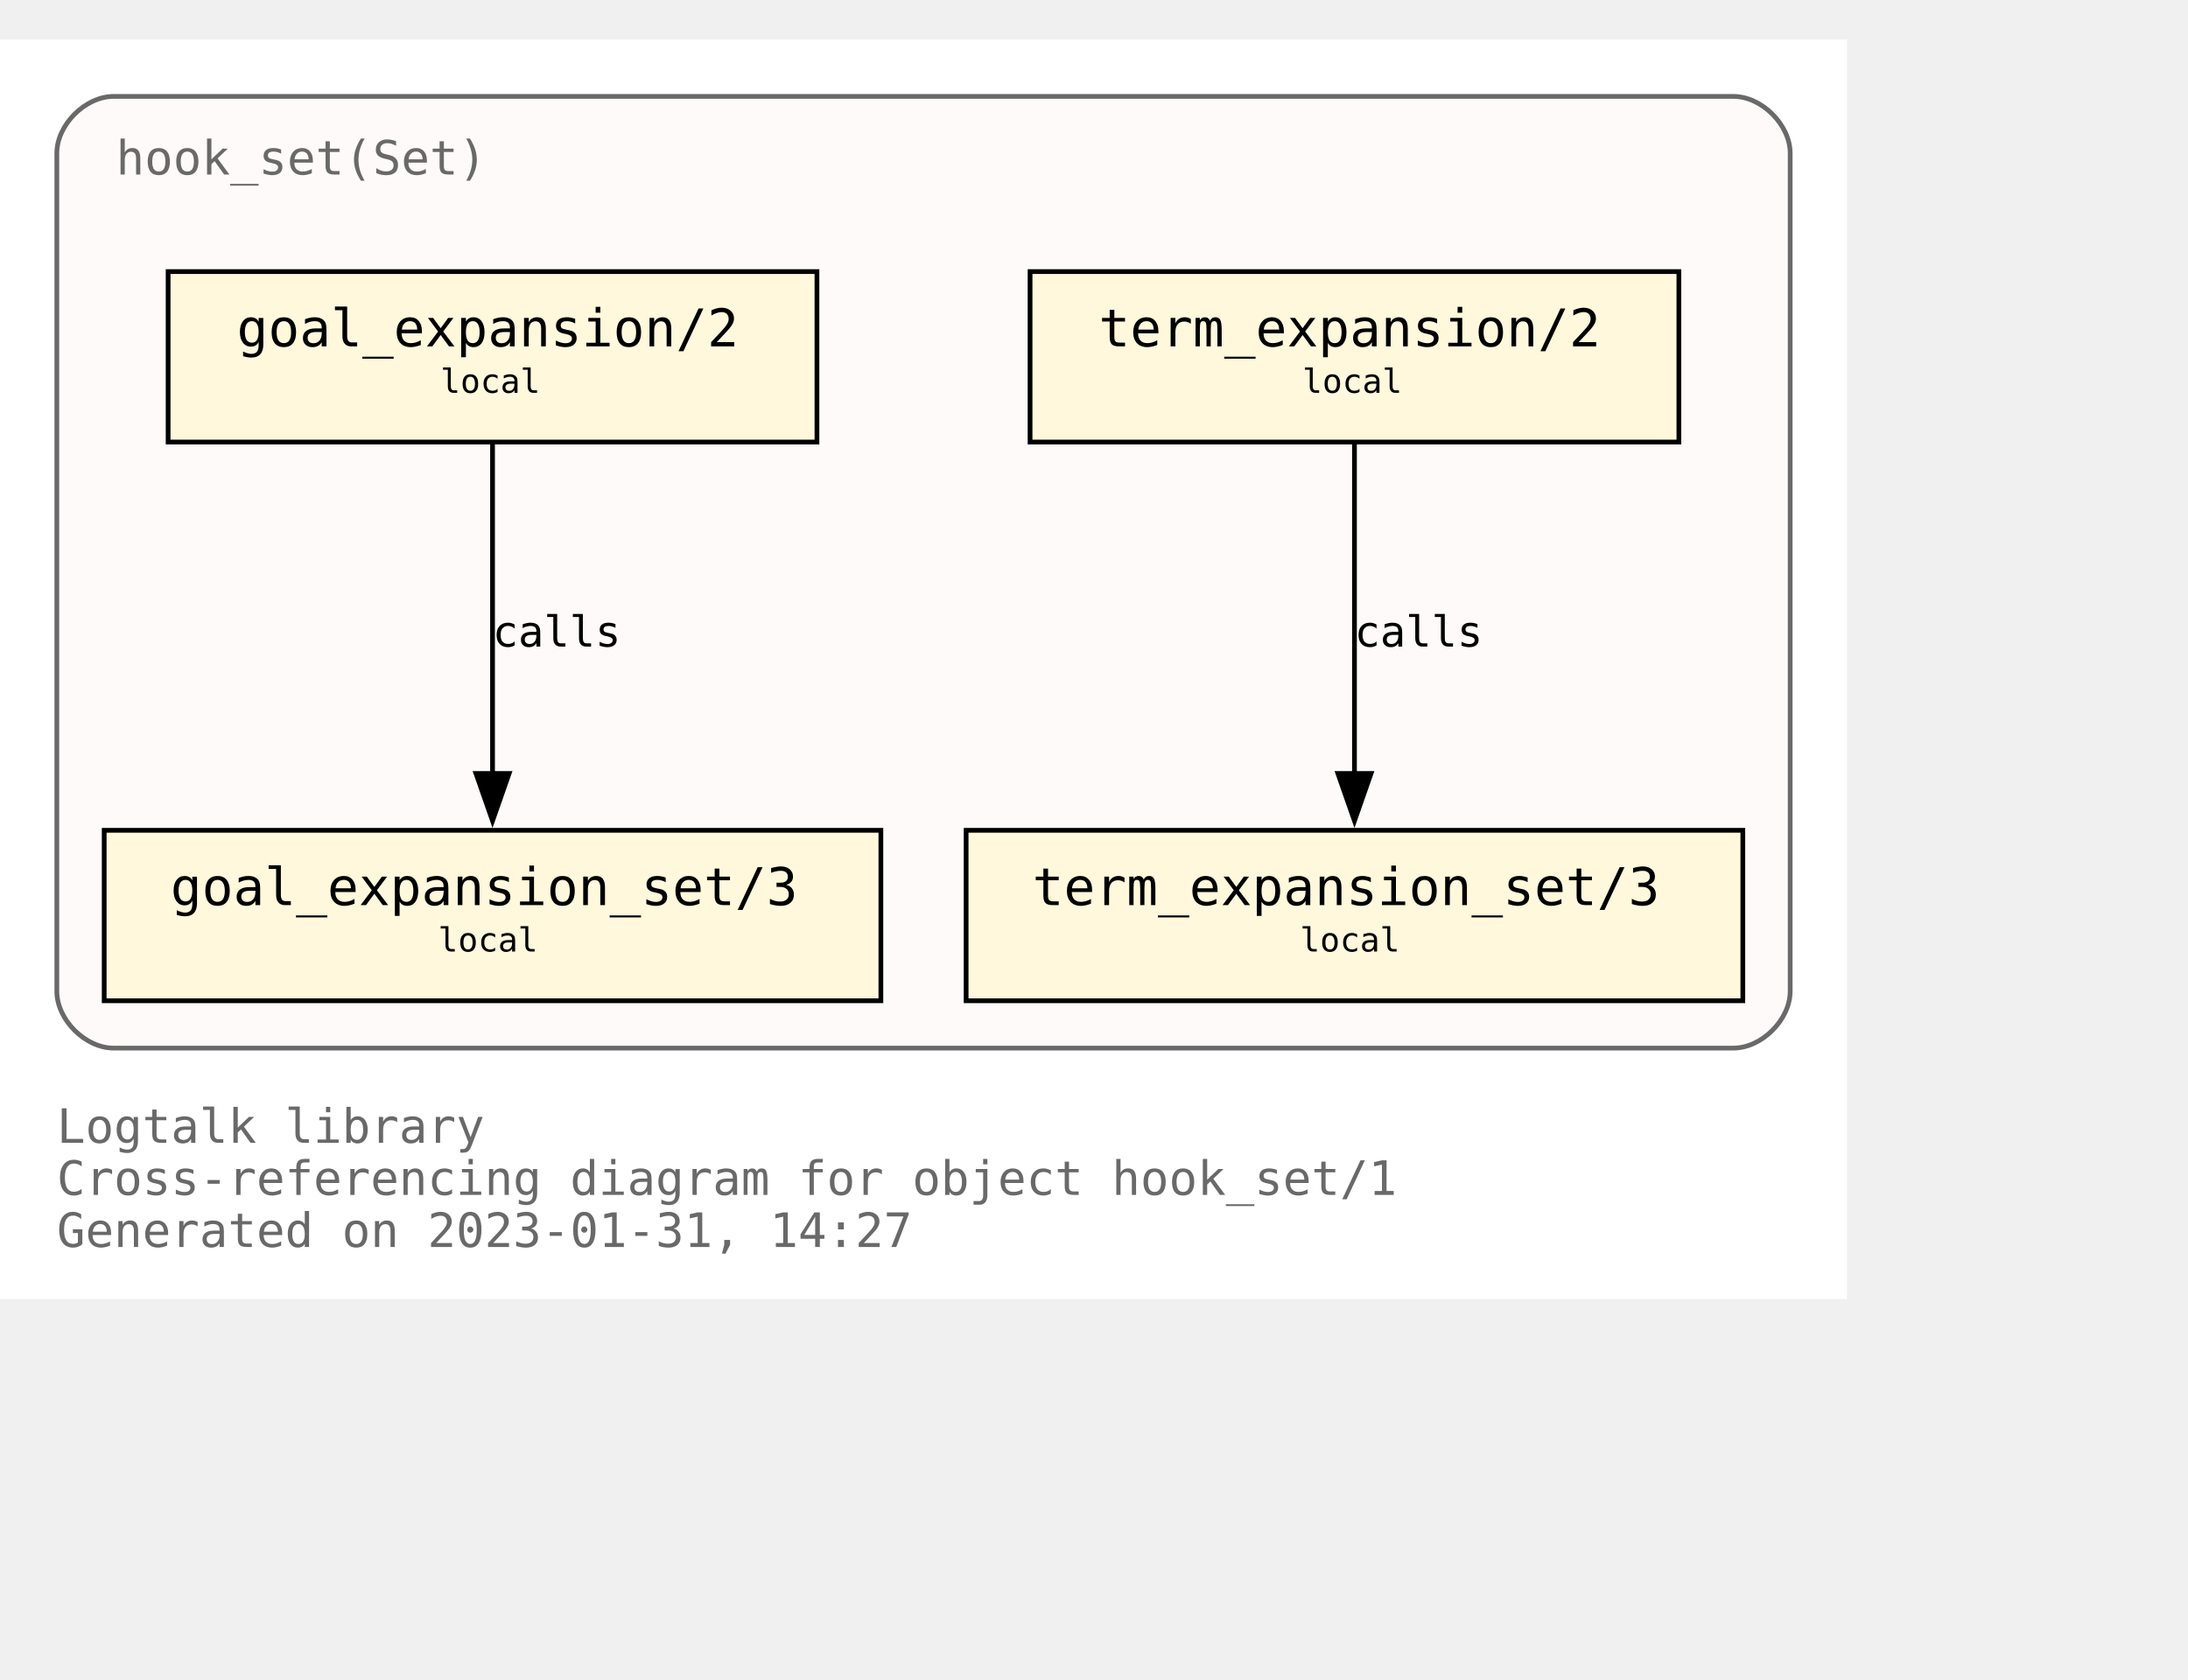
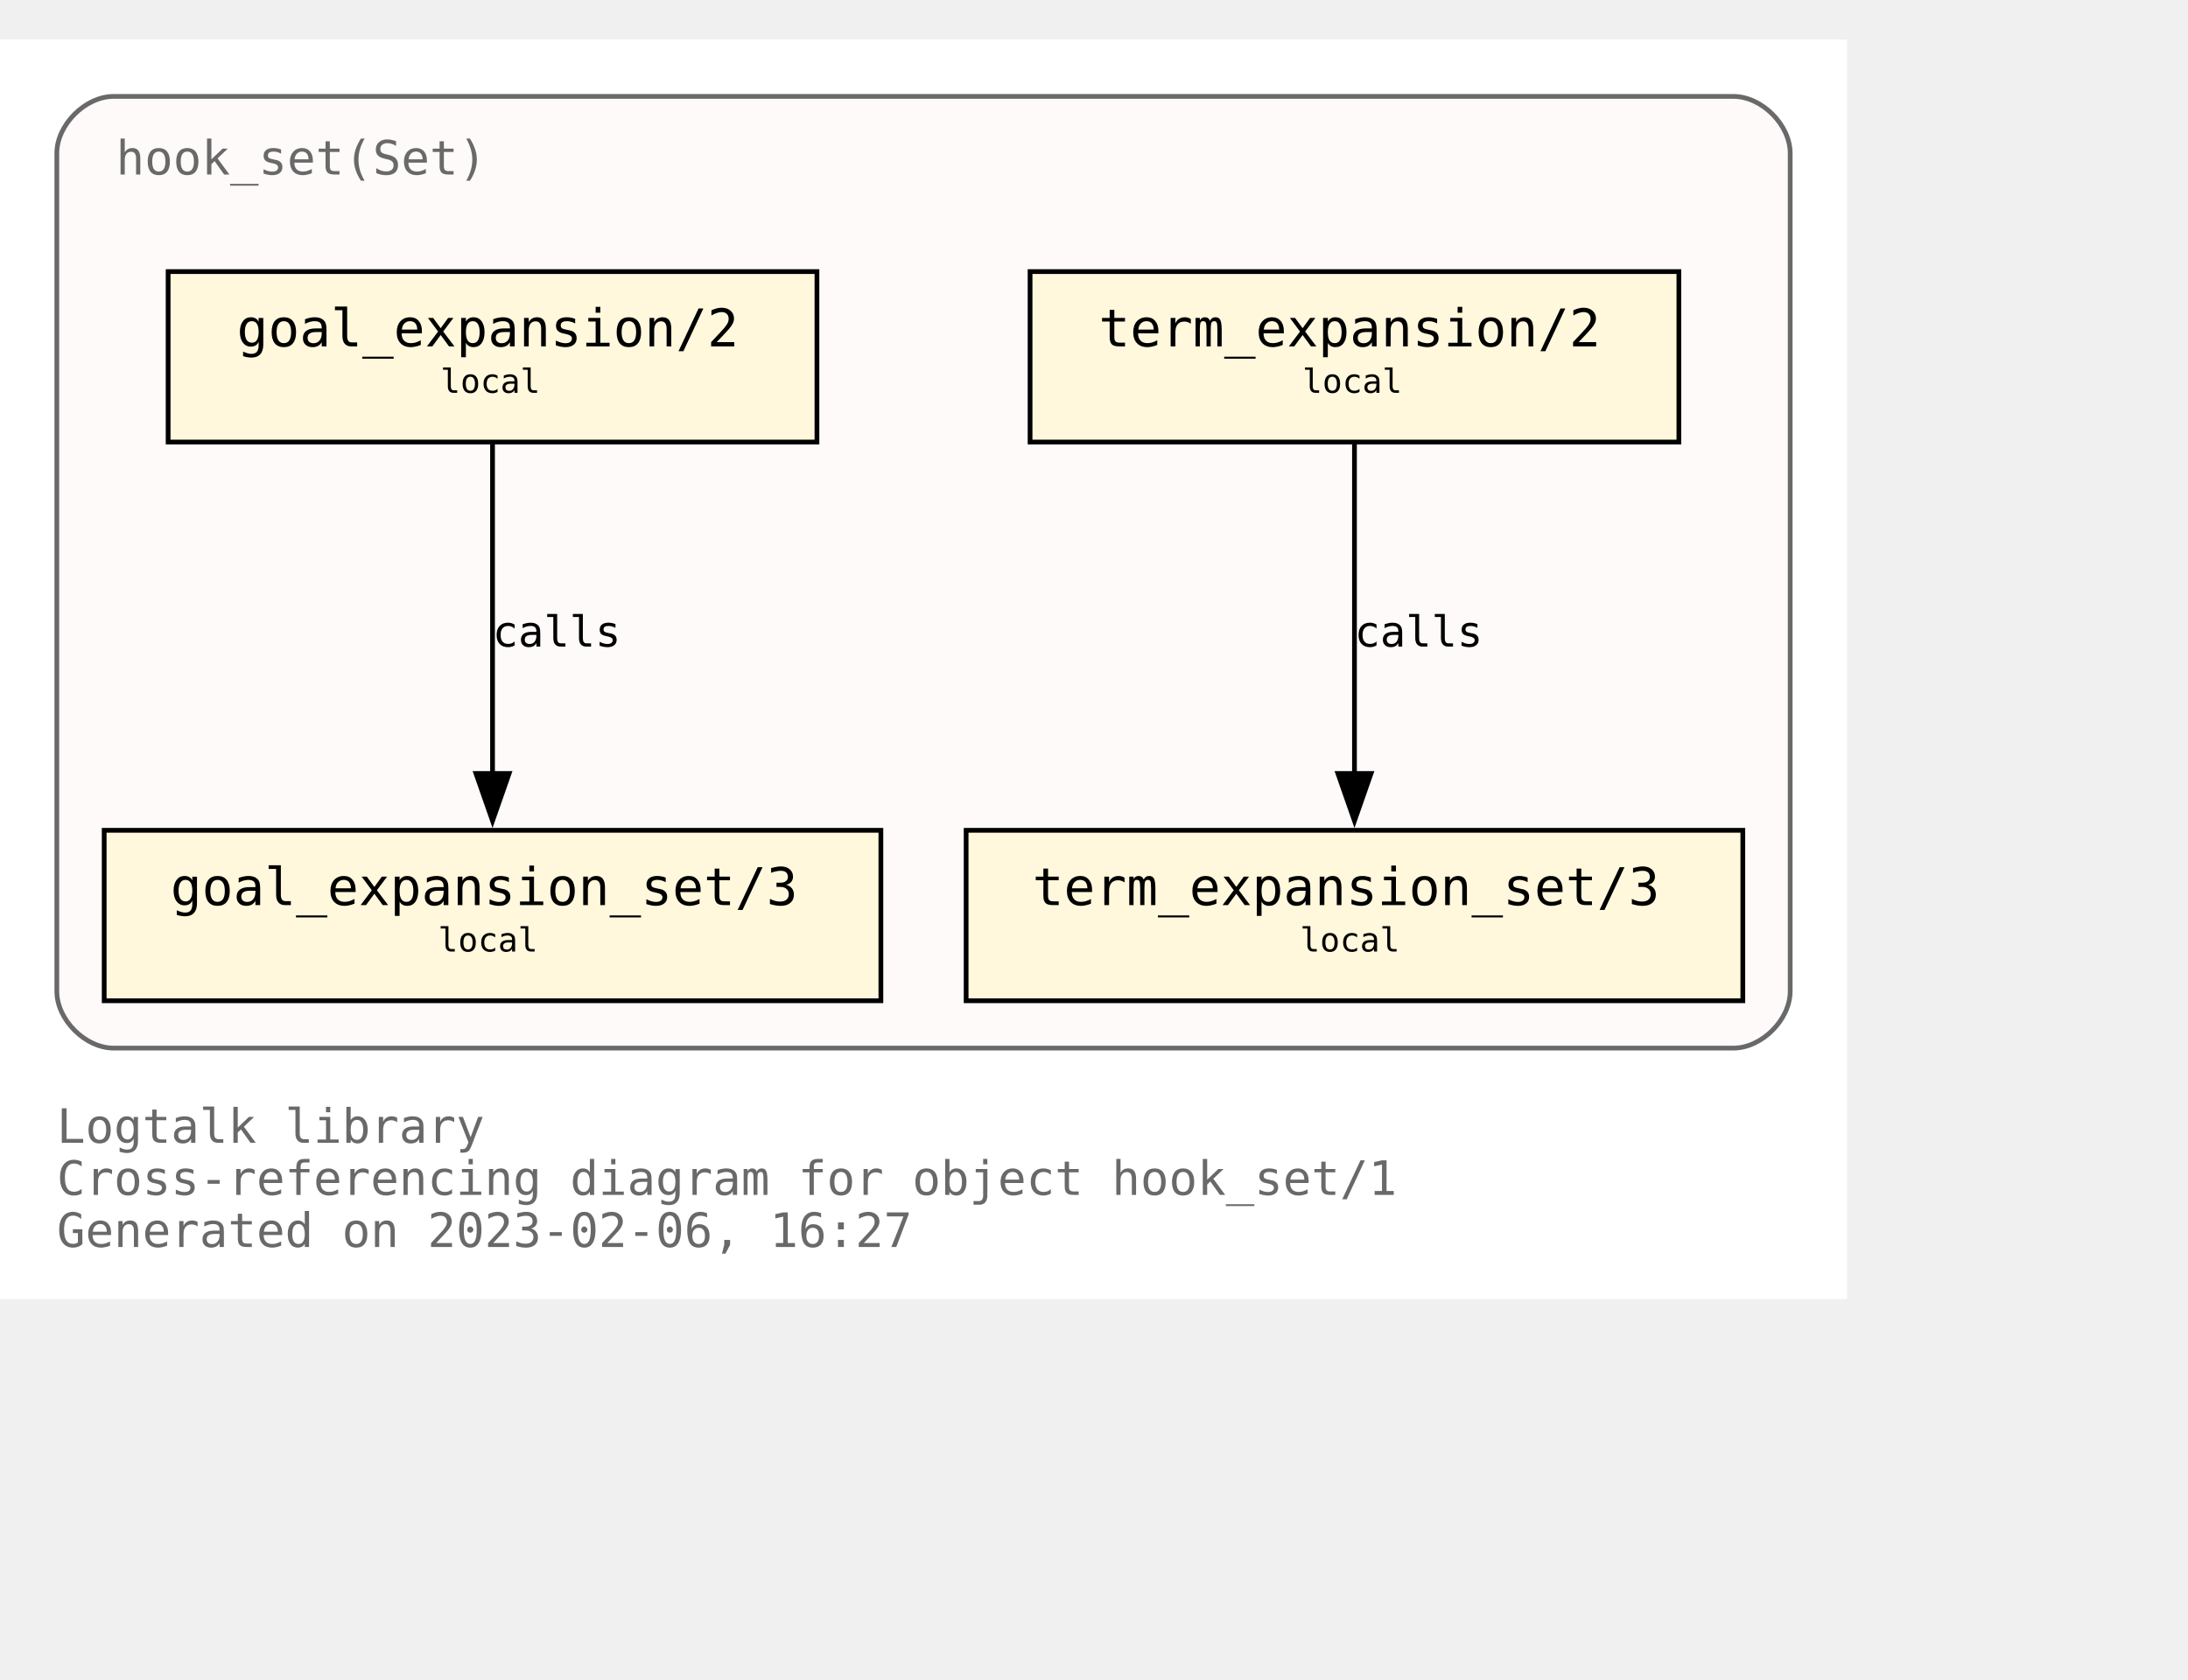
<svg xmlns="http://www.w3.org/2000/svg" xmlns:xlink="http://www.w3.org/1999/xlink" width="534pt" height="410pt" viewBox="72.00 72.00 462.00 338.00">
  <g id="graph0" class="graph" transform="scale(1 1) rotate(0) translate(76 334)">
    <polygon fill="white" stroke="none" points="-4,4 -4,-262 386,-262 386,4 -4,4" />
    <text text-anchor="start" x="8" y="-29" font-family="Monospace" font-size="10.00" fill="dimgray">Logtalk library</text>
    <text text-anchor="start" x="8" y="-18" font-family="Monospace" font-size="10.00" fill="dimgray">Cross-referencing diagram for object hook_set/1</text>
-     <text text-anchor="start" x="8" y="-7" font-family="Monospace" font-size="10.00" fill="dimgray">Generated on 2023-01-31, 14:27</text>
+     <text text-anchor="start" x="8" y="-7" font-family="Monospace" font-size="10.00" fill="dimgray">Generated on 2023-02-06, 16:27</text>
    <g id="clust1" class="cluster">
      <g id="a_clust1">
        <a xlink:title="hook_set(Set)">
          <path fill="snow" stroke="dimgray" d="M20,-49C20,-49 362,-49 362,-49 368,-49 374,-55 374,-61 374,-61 374,-238 374,-238 374,-244 368,-250 362,-250 362,-250 20,-250 20,-250 14,-250 8,-244 8,-238 8,-238 8,-61 8,-61 8,-55 14,-49 20,-49" />
          <g id="a_clust1_0">
-             <a xlink:href="https://github.com/LogtalkDotOrg/logtalk3/tree/ff53d27f28f824f9e9b3402b5657ff2547ff0dce/library/hook_flows/hook_set.lgt" xlink:title="https://github.com/LogtalkDotOrg/logtalk3/tree/ff53d27f28f824f9e9b3402b5657ff2547ff0dce/library/hook_flows/hook_set.lgt">
+             <a xlink:href="https://github.com/LogtalkDotOrg/logtalk3/tree/81e762b203ee288883186605f893b60c6143a386/library/hook_flows/hook_set.lgt" xlink:title="https://github.com/LogtalkDotOrg/logtalk3/tree/81e762b203ee288883186605f893b60c6143a386/library/hook_flows/hook_set.lgt">
              <text text-anchor="start" x="20.5" y="-233.5" font-family="Monospace" font-size="10.00" fill="dimgray">hook_set(Set)</text>
            </a>
          </g>
        </a>
      </g>
    </g>
    <g id="node1" class="node">
      <g id="a_node1">
-         <a xlink:href="https://github.com/LogtalkDotOrg/logtalk3/tree/ff53d27f28f824f9e9b3402b5657ff2547ff0dce/library/hook_flows/hook_set.lgt#L40" xlink:title="https://github.com/LogtalkDotOrg/logtalk3/tree/ff53d27f28f824f9e9b3402b5657ff2547ff0dce/library/hook_flows/hook_set.lgt#L40">
+         <a xlink:href="https://github.com/LogtalkDotOrg/logtalk3/tree/81e762b203ee288883186605f893b60c6143a386/library/hook_flows/hook_set.lgt#L40" xlink:title="https://github.com/LogtalkDotOrg/logtalk3/tree/81e762b203ee288883186605f893b60c6143a386/library/hook_flows/hook_set.lgt#L40">
          <polygon fill="cornsilk" stroke="black" points="350.5,-213 213.5,-213 213.5,-177 350.5,-177 350.5,-213" />
          <text text-anchor="start" x="222" y="-197.8" font-family="Monospace" font-size="9.00"> </text>
          <text text-anchor="start" x="228" y="-197.2" font-family="Monospace" font-size="11.00">term_expansion/2</text>
          <text text-anchor="start" x="337" y="-197.8" font-family="Monospace" font-size="9.00"> </text>
          <text text-anchor="start" x="222" y="-186.8" font-family="Monospace" font-size="9.00"> </text>
          <text text-anchor="start" x="271" y="-187.4" font-family="Monospace" font-size="7.00">local</text>
          <text text-anchor="start" x="337" y="-186.8" font-family="Monospace" font-size="9.00"> </text>
        </a>
      </g>
    </g>
    <g id="node2" class="node">
      <g id="a_node2">
-         <a xlink:href="https://github.com/LogtalkDotOrg/logtalk3/tree/ff53d27f28f824f9e9b3402b5657ff2547ff0dce/library/hook_flows/hook_set.lgt#L44" xlink:title="https://github.com/LogtalkDotOrg/logtalk3/tree/ff53d27f28f824f9e9b3402b5657ff2547ff0dce/library/hook_flows/hook_set.lgt#L44">
+         <a xlink:href="https://github.com/LogtalkDotOrg/logtalk3/tree/81e762b203ee288883186605f893b60c6143a386/library/hook_flows/hook_set.lgt#L44" xlink:title="https://github.com/LogtalkDotOrg/logtalk3/tree/81e762b203ee288883186605f893b60c6143a386/library/hook_flows/hook_set.lgt#L44">
          <polygon fill="cornsilk" stroke="black" points="364,-95 200,-95 200,-59 364,-59 364,-95" />
          <text text-anchor="start" x="208" y="-79.8" font-family="Monospace" font-size="9.00"> </text>
          <text text-anchor="start" x="214" y="-79.2" font-family="Monospace" font-size="11.00">term_expansion_set/3</text>
          <text text-anchor="start" x="350" y="-79.8" font-family="Monospace" font-size="9.00"> </text>
          <text text-anchor="start" x="208" y="-68.8" font-family="Monospace" font-size="9.00"> </text>
          <text text-anchor="start" x="270.5" y="-69.4" font-family="Monospace" font-size="7.00">local</text>
          <text text-anchor="start" x="350" y="-68.8" font-family="Monospace" font-size="9.00"> </text>
        </a>
      </g>
    </g>
    <g id="edge1" class="edge">
      <g id="a_edge1">
-         <a xlink:href="https://github.com/LogtalkDotOrg/logtalk3/tree/ff53d27f28f824f9e9b3402b5657ff2547ff0dce/library/hook_flows/hook_set.lgt#L40" xlink:title="calls">
+         <a xlink:href="https://github.com/LogtalkDotOrg/logtalk3/tree/81e762b203ee288883186605f893b60c6143a386/library/hook_flows/hook_set.lgt#L40" xlink:title="calls">
          <path fill="none" stroke="black" d="M282,-176.63C282,-158.18 282,-128.7 282,-106.77" />
          <polygon fill="black" stroke="black" points="285.5,-107 282,-97 278.5,-107 285.5,-107" />
        </a>
      </g>
      <g id="a_edge1-label">
-         <a xlink:href="https://github.com/LogtalkDotOrg/logtalk3/tree/ff53d27f28f824f9e9b3402b5657ff2547ff0dce/library/hook_flows/hook_set.lgt#L40" xlink:title="https://github.com/LogtalkDotOrg/logtalk3/tree/ff53d27f28f824f9e9b3402b5657ff2547ff0dce/library/hook_flows/hook_set.lgt#L40">
+         <a xlink:href="https://github.com/LogtalkDotOrg/logtalk3/tree/81e762b203ee288883186605f893b60c6143a386/library/hook_flows/hook_set.lgt#L40" xlink:title="https://github.com/LogtalkDotOrg/logtalk3/tree/81e762b203ee288883186605f893b60c6143a386/library/hook_flows/hook_set.lgt#L40">
          <text text-anchor="start" x="282" y="-133.8" font-family="Monospace" font-size="9.00">calls</text>
        </a>
      </g>
    </g>
    <g id="node3" class="node">
      <g id="a_node3">
-         <a xlink:href="https://github.com/LogtalkDotOrg/logtalk3/tree/ff53d27f28f824f9e9b3402b5657ff2547ff0dce/library/hook_flows/hook_set.lgt#L51" xlink:title="https://github.com/LogtalkDotOrg/logtalk3/tree/ff53d27f28f824f9e9b3402b5657ff2547ff0dce/library/hook_flows/hook_set.lgt#L51">
+         <a xlink:href="https://github.com/LogtalkDotOrg/logtalk3/tree/81e762b203ee288883186605f893b60c6143a386/library/hook_flows/hook_set.lgt#L51" xlink:title="https://github.com/LogtalkDotOrg/logtalk3/tree/81e762b203ee288883186605f893b60c6143a386/library/hook_flows/hook_set.lgt#L51">
          <polygon fill="cornsilk" stroke="black" points="168.5,-213 31.5,-213 31.5,-177 168.5,-177 168.5,-213" />
          <text text-anchor="start" x="40" y="-197.8" font-family="Monospace" font-size="9.00"> </text>
          <text text-anchor="start" x="46" y="-197.2" font-family="Monospace" font-size="11.00">goal_expansion/2</text>
          <text text-anchor="start" x="155" y="-197.8" font-family="Monospace" font-size="9.00"> </text>
          <text text-anchor="start" x="40" y="-186.8" font-family="Monospace" font-size="9.00"> </text>
          <text text-anchor="start" x="89" y="-187.4" font-family="Monospace" font-size="7.00">local</text>
          <text text-anchor="start" x="155" y="-186.8" font-family="Monospace" font-size="9.00"> </text>
        </a>
      </g>
    </g>
    <g id="node4" class="node">
      <g id="a_node4">
-         <a xlink:href="https://github.com/LogtalkDotOrg/logtalk3/tree/ff53d27f28f824f9e9b3402b5657ff2547ff0dce/library/hook_flows/hook_set.lgt#L55" xlink:title="https://github.com/LogtalkDotOrg/logtalk3/tree/ff53d27f28f824f9e9b3402b5657ff2547ff0dce/library/hook_flows/hook_set.lgt#L55">
+         <a xlink:href="https://github.com/LogtalkDotOrg/logtalk3/tree/81e762b203ee288883186605f893b60c6143a386/library/hook_flows/hook_set.lgt#L55" xlink:title="https://github.com/LogtalkDotOrg/logtalk3/tree/81e762b203ee288883186605f893b60c6143a386/library/hook_flows/hook_set.lgt#L55">
          <polygon fill="cornsilk" stroke="black" points="182,-95 18,-95 18,-59 182,-59 182,-95" />
          <text text-anchor="start" x="26" y="-79.8" font-family="Monospace" font-size="9.00"> </text>
          <text text-anchor="start" x="32" y="-79.2" font-family="Monospace" font-size="11.00">goal_expansion_set/3</text>
          <text text-anchor="start" x="168" y="-79.8" font-family="Monospace" font-size="9.00"> </text>
          <text text-anchor="start" x="26" y="-68.8" font-family="Monospace" font-size="9.00"> </text>
          <text text-anchor="start" x="88.5" y="-69.4" font-family="Monospace" font-size="7.00">local</text>
          <text text-anchor="start" x="168" y="-68.8" font-family="Monospace" font-size="9.00"> </text>
        </a>
      </g>
    </g>
    <g id="edge2" class="edge">
      <g id="a_edge2">
-         <a xlink:href="https://github.com/LogtalkDotOrg/logtalk3/tree/ff53d27f28f824f9e9b3402b5657ff2547ff0dce/library/hook_flows/hook_set.lgt#L51" xlink:title="calls">
+         <a xlink:href="https://github.com/LogtalkDotOrg/logtalk3/tree/81e762b203ee288883186605f893b60c6143a386/library/hook_flows/hook_set.lgt#L51" xlink:title="calls">
          <path fill="none" stroke="black" d="M100,-176.63C100,-158.18 100,-128.7 100,-106.77" />
          <polygon fill="black" stroke="black" points="103.5,-107 100,-97 96.5,-107 103.5,-107" />
        </a>
      </g>
      <g id="a_edge2-label">
-         <a xlink:href="https://github.com/LogtalkDotOrg/logtalk3/tree/ff53d27f28f824f9e9b3402b5657ff2547ff0dce/library/hook_flows/hook_set.lgt#L51" xlink:title="https://github.com/LogtalkDotOrg/logtalk3/tree/ff53d27f28f824f9e9b3402b5657ff2547ff0dce/library/hook_flows/hook_set.lgt#L51">
+         <a xlink:href="https://github.com/LogtalkDotOrg/logtalk3/tree/81e762b203ee288883186605f893b60c6143a386/library/hook_flows/hook_set.lgt#L51" xlink:title="https://github.com/LogtalkDotOrg/logtalk3/tree/81e762b203ee288883186605f893b60c6143a386/library/hook_flows/hook_set.lgt#L51">
          <text text-anchor="start" x="100" y="-133.8" font-family="Monospace" font-size="9.00">calls</text>
        </a>
      </g>
    </g>
  </g>
</svg>
